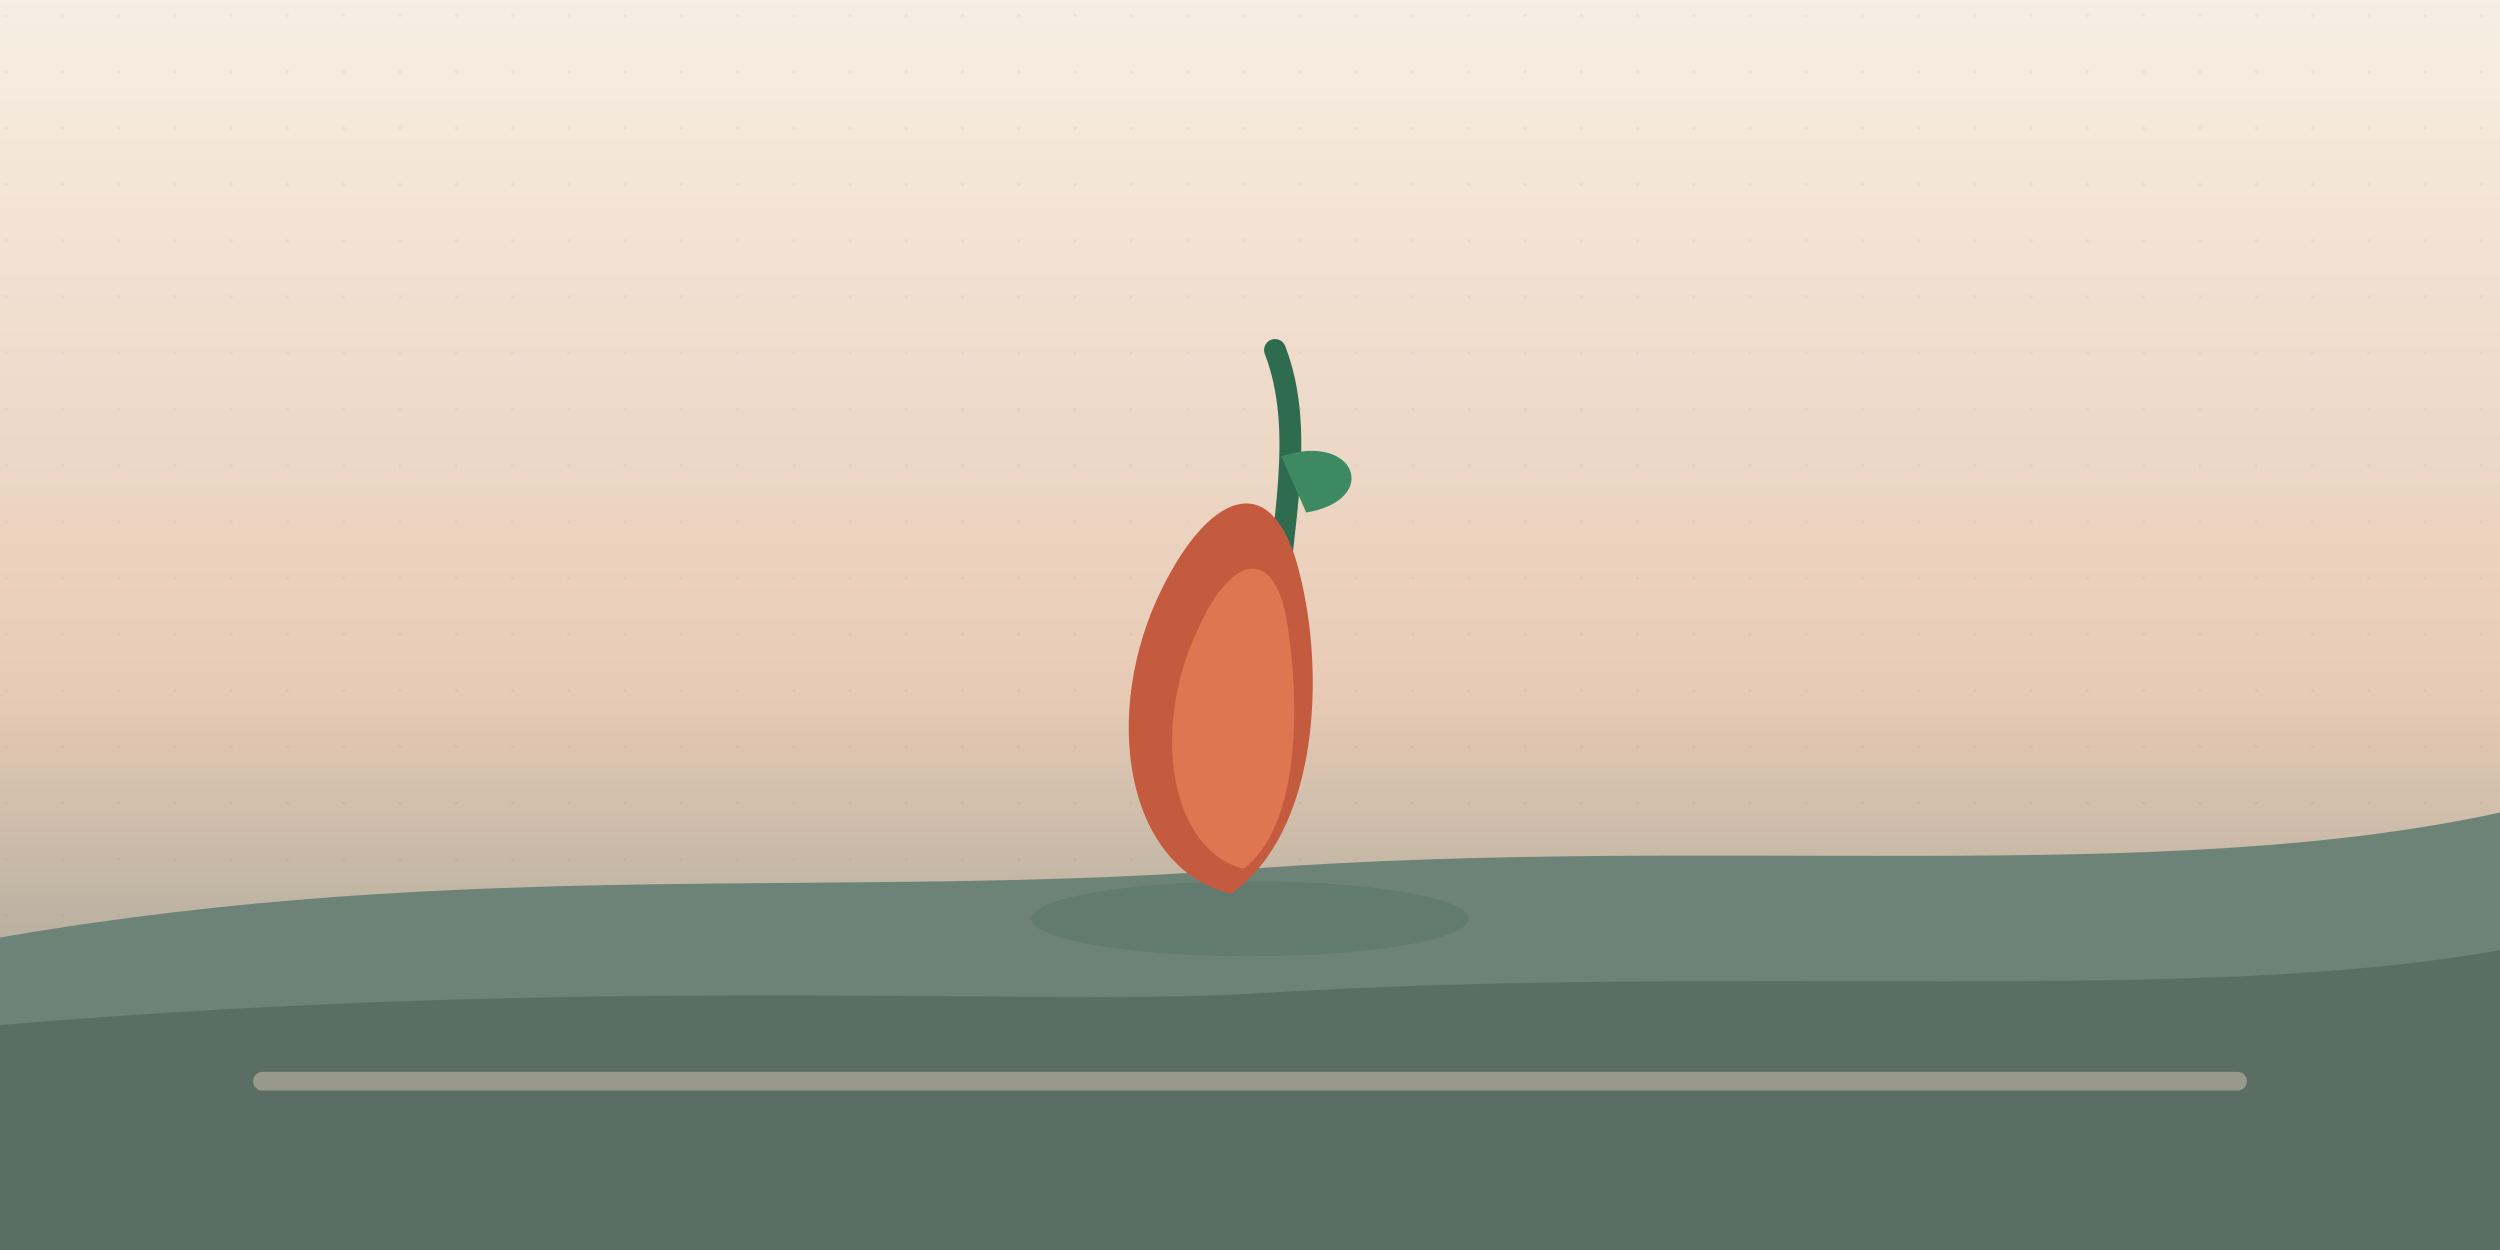
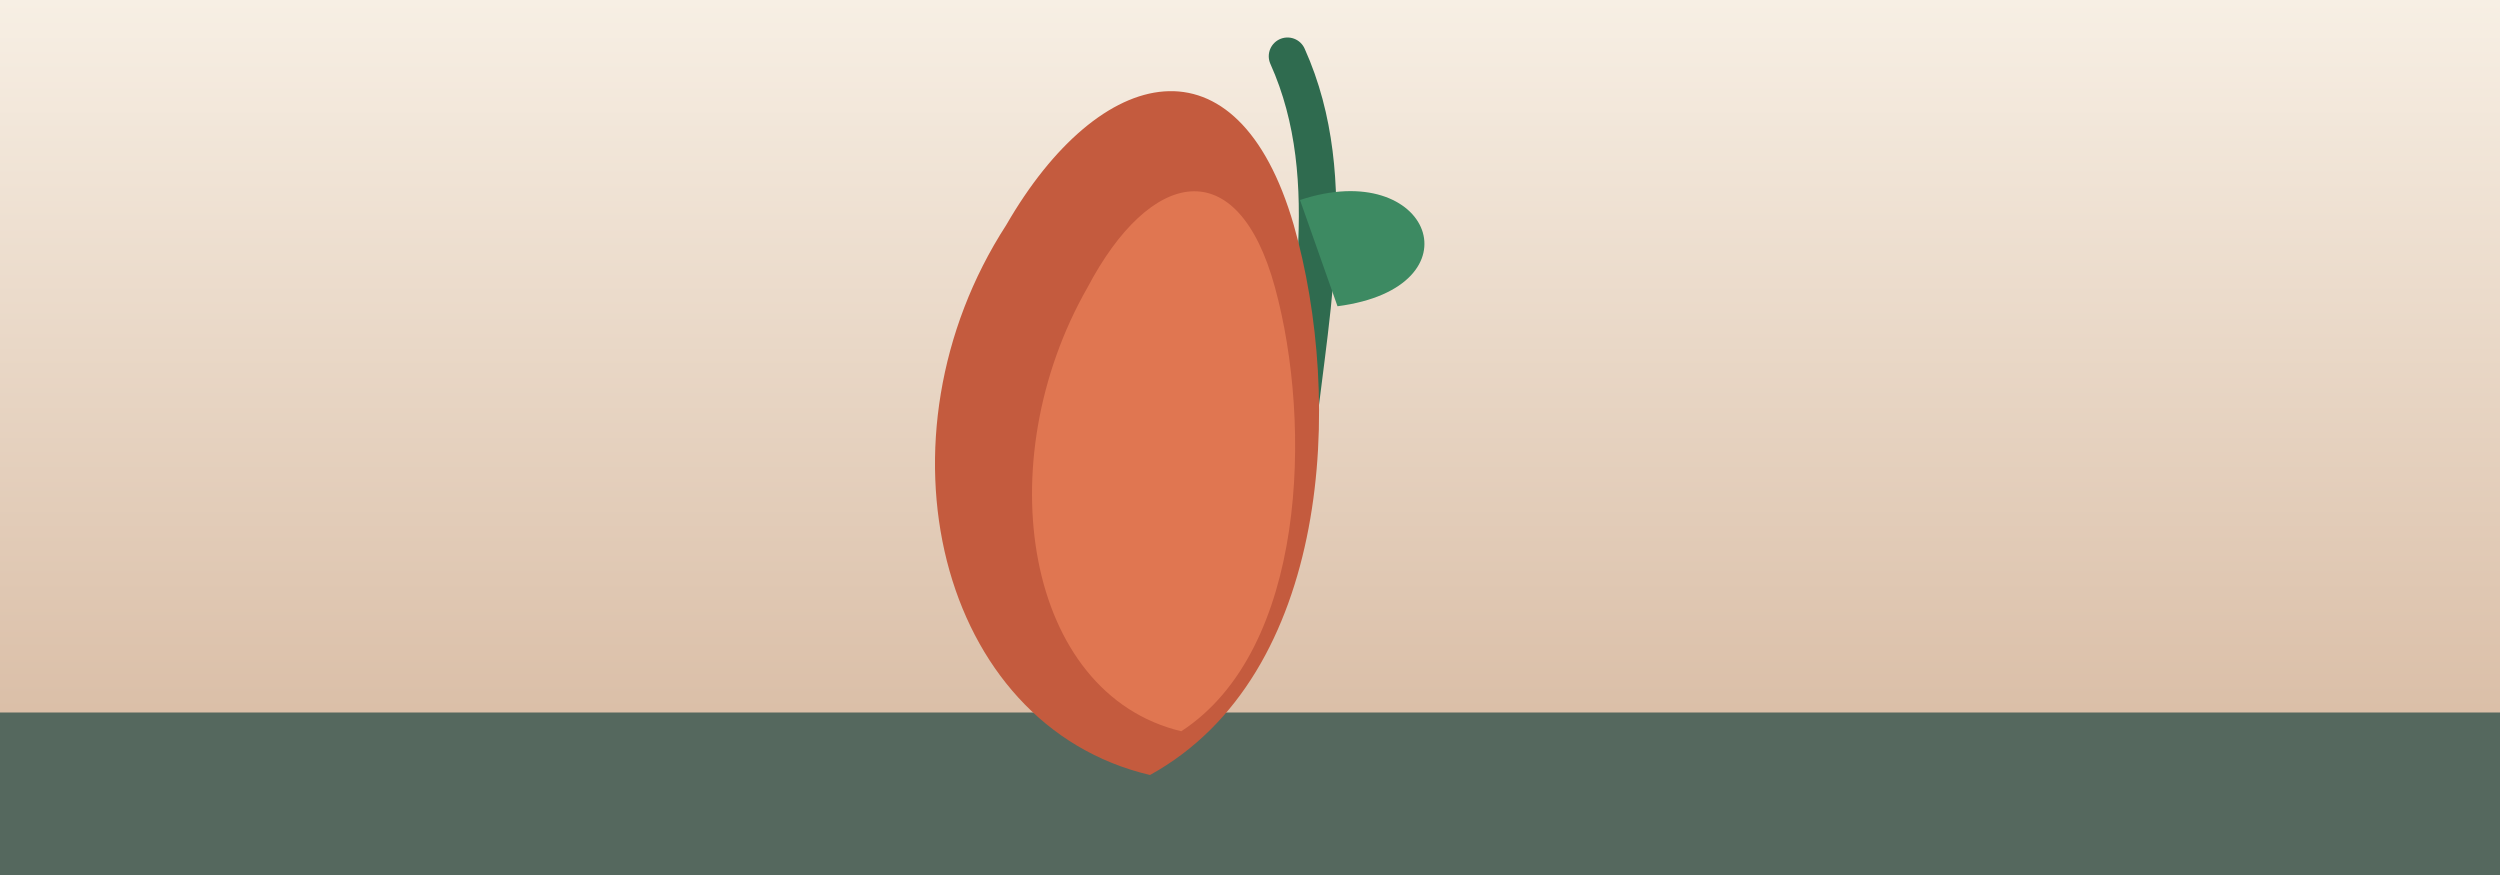
- <svg xmlns="http://www.w3.org/2000/svg" viewBox="0 0 800 400" role="img" aria-label="Beat the Heat">
+ <svg xmlns="http://www.w3.org/2000/svg" width="800" height="280" viewBox="0 0 800 280" role="img" aria-label="Beat the Heat">
  <defs>
    <linearGradient id="ht-sky" x1="0" y1="0" x2="0" y2="1">
      <stop offset="0" stop-color="#f7efe4" />
-       <stop offset="0.55" stop-color="#e8cbb6" />
-       <stop offset="1" stop-color="#7d9084" />
+       <stop offset="1" stop-color="#d4b49a" />
    </linearGradient>
-     <pattern id="ht-paper" width="18" height="18" patternUnits="userSpaceOnUse">
-       <circle cx="2" cy="5" r="0.5" fill="#073f3b" opacity="0.05" />
-     </pattern>
  </defs>
-   <rect width="800" height="400" fill="url(#ht-sky)" />
-   <rect width="800" height="400" fill="url(#ht-paper)" />
-   <path d="M0 300 C150 274 270 288 400 278 C550 267 690 284 800 260 V400 H0 Z" fill="#6d8378" />
-   <path d="M0 328 C190 312 330 322 400 318 C560 308 700 322 800 304 V400 H0 Z" fill="#5a6e66" />
-   <path d="M84 346 H716" stroke="#d8c4b0" stroke-width="6" stroke-linecap="round" opacity="0.5" />
-   <g transform="translate(400 208)">
-     <ellipse cx="0" cy="86" rx="70" ry="12" fill="#073f3b" opacity="0.12" />
-     <path d="M8 -96 C18 -70 10 -40 8 -8" stroke="#2f6b4f" stroke-width="7" fill="none" stroke-linecap="round" />
-     <path d="M10 -62 C34 -70 42 -48 18 -44" fill="#3d8a62" />
-     <path d="M-6 78 C-40 70 -48 20 -28 -20 C-12 -52 8 -58 16 -24 C24 8 22 58 -6 78Z" fill="#c45b3e" />
-     <path d="M-2 70 C-26 64 -32 24 -16 -8 C-6 -30 8 -34 12 -8 C16 18 16 56 -2 70Z" fill="#e07651" />
-   </g>
+   <rect width="800" height="280" fill="url(#ht-sky)" />
+   <path d="M0 228 H800 V280 H0 Z" fill="#55685e" />
+   <path d="M412 18 C430 58 418 104 414 148" stroke="#2f6b4f" stroke-width="12" fill="none" stroke-linecap="round" />
+   <path d="M416 64 C458 50 474 92 428 98" fill="#3d8a62" />
+   <path d="M368 248 C300 232 278 140 322 72 C352 20 396 10 414 72 C430 128 426 216 368 248Z" fill="#c45b3e" />
+   <path d="M378 234 C328 222 316 148 348 92 C368 54 396 48 408 92 C420 136 418 208 378 234Z" fill="#e07651" />
</svg>
